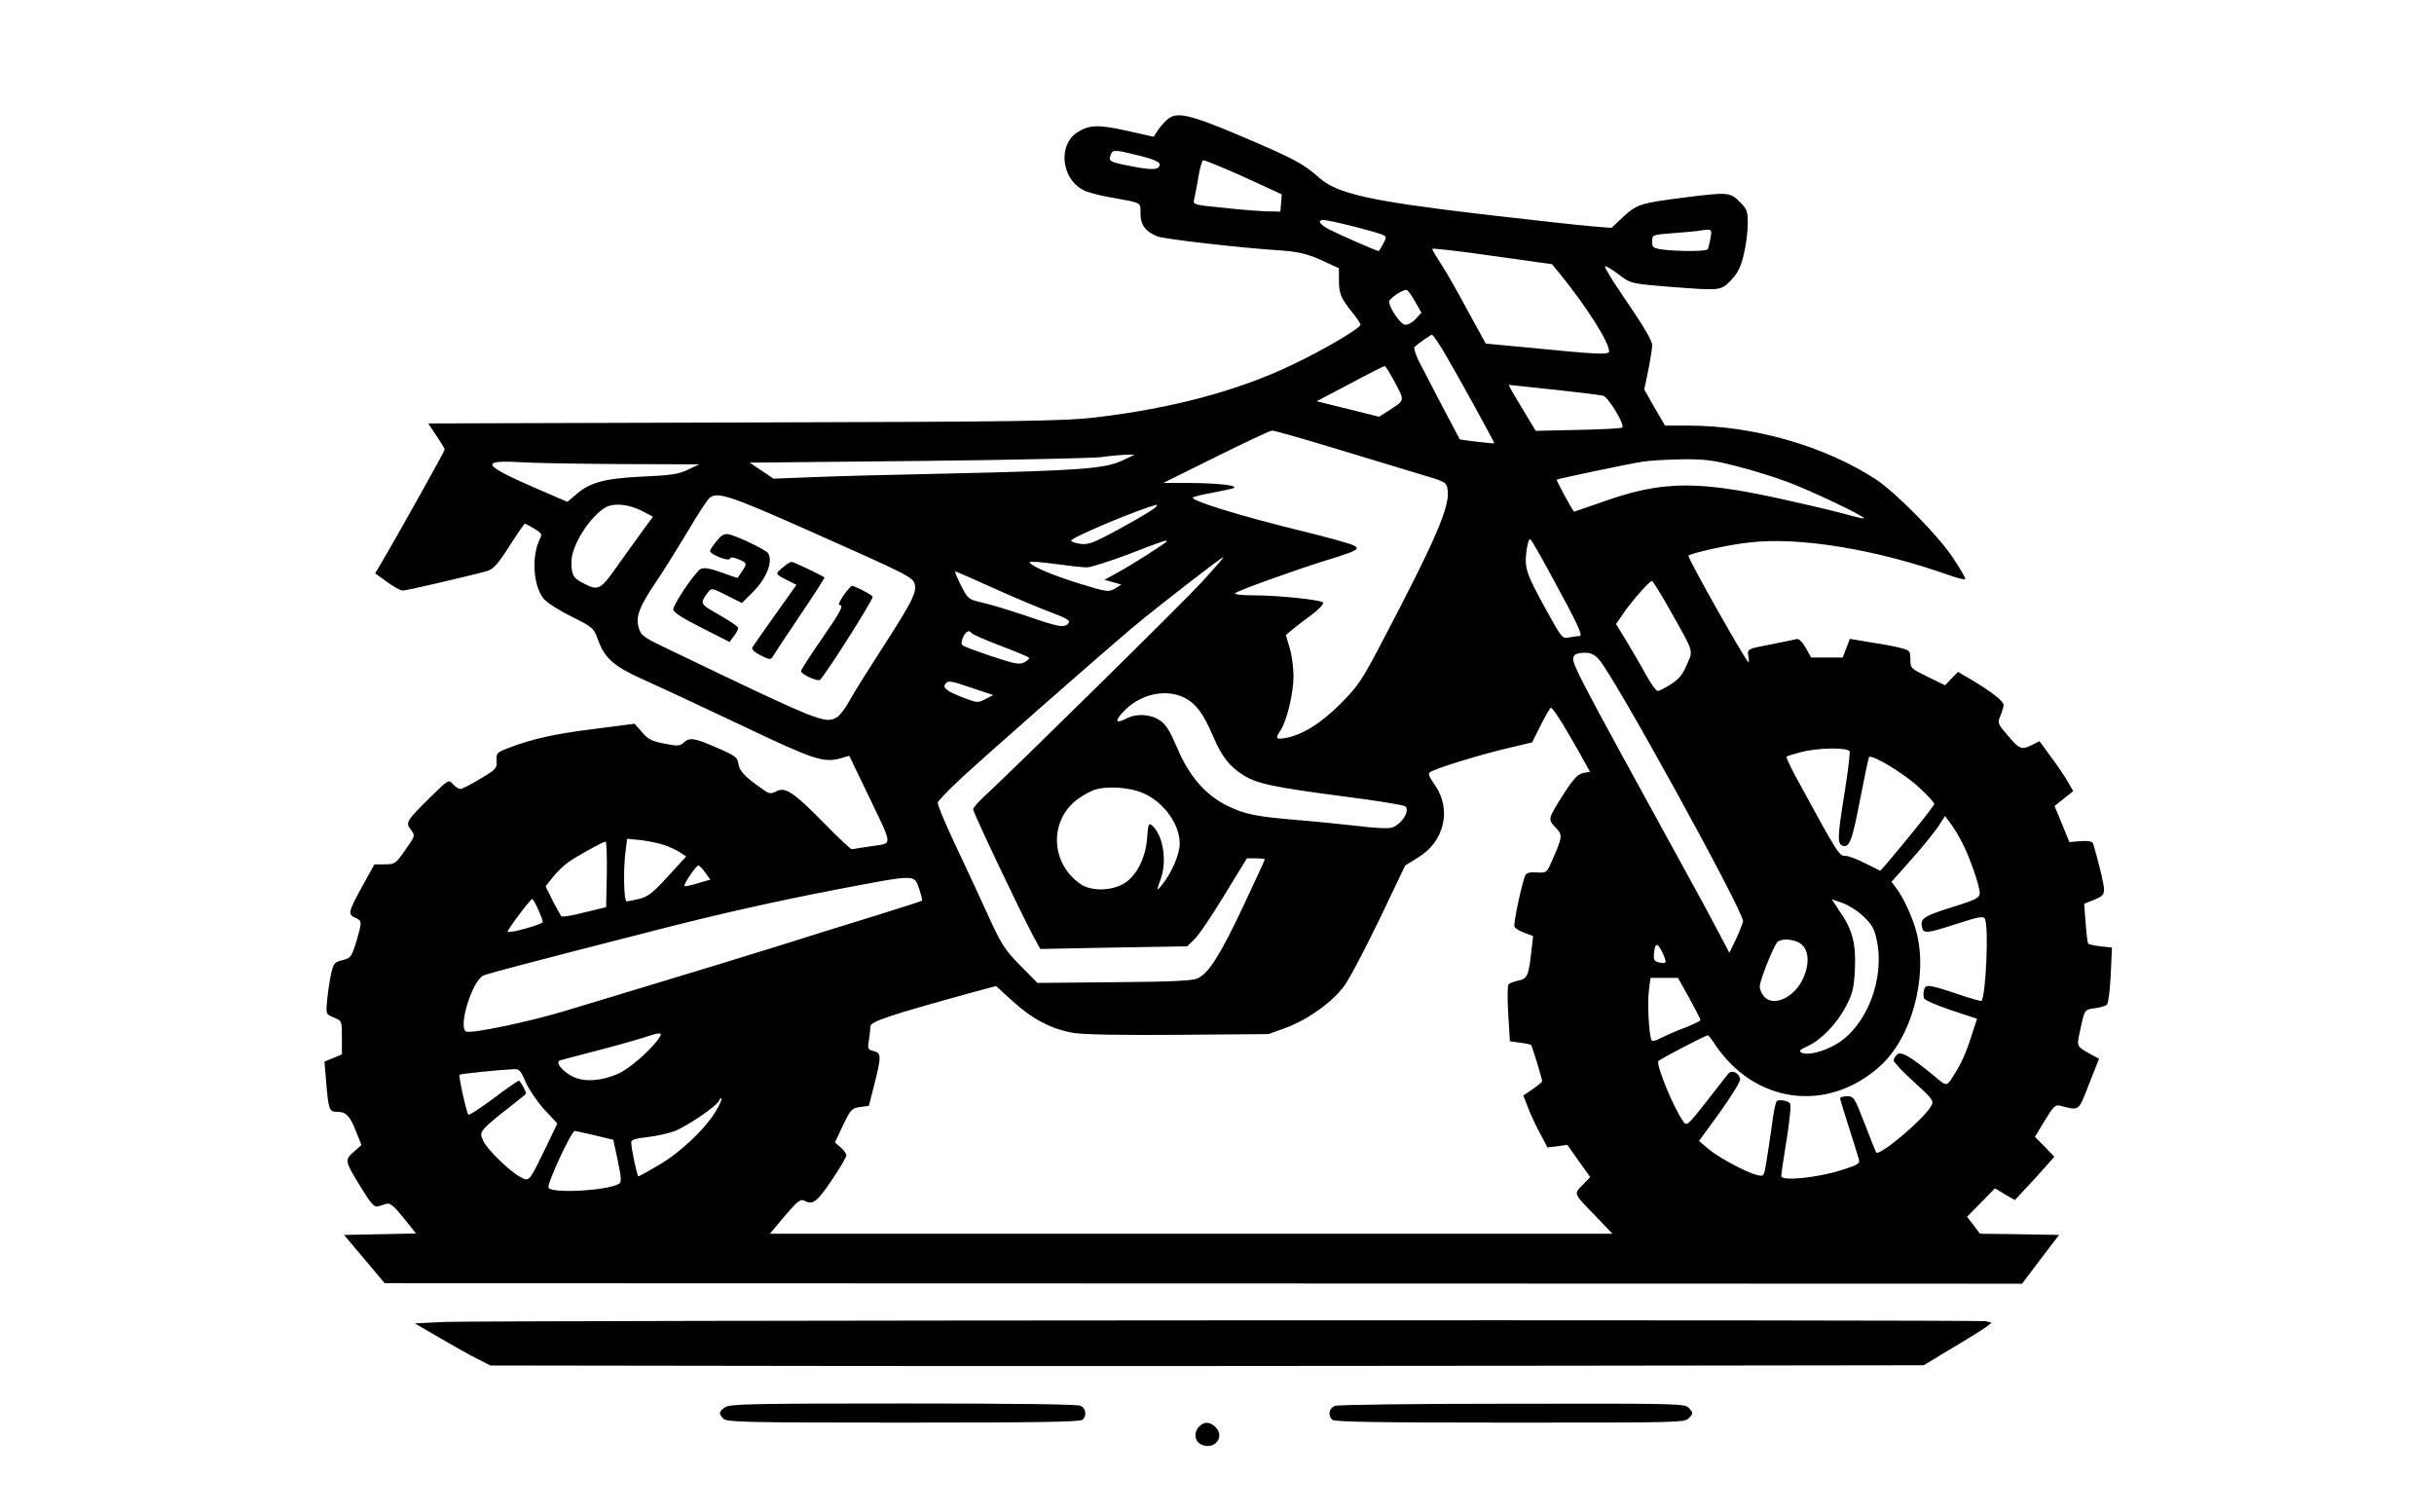
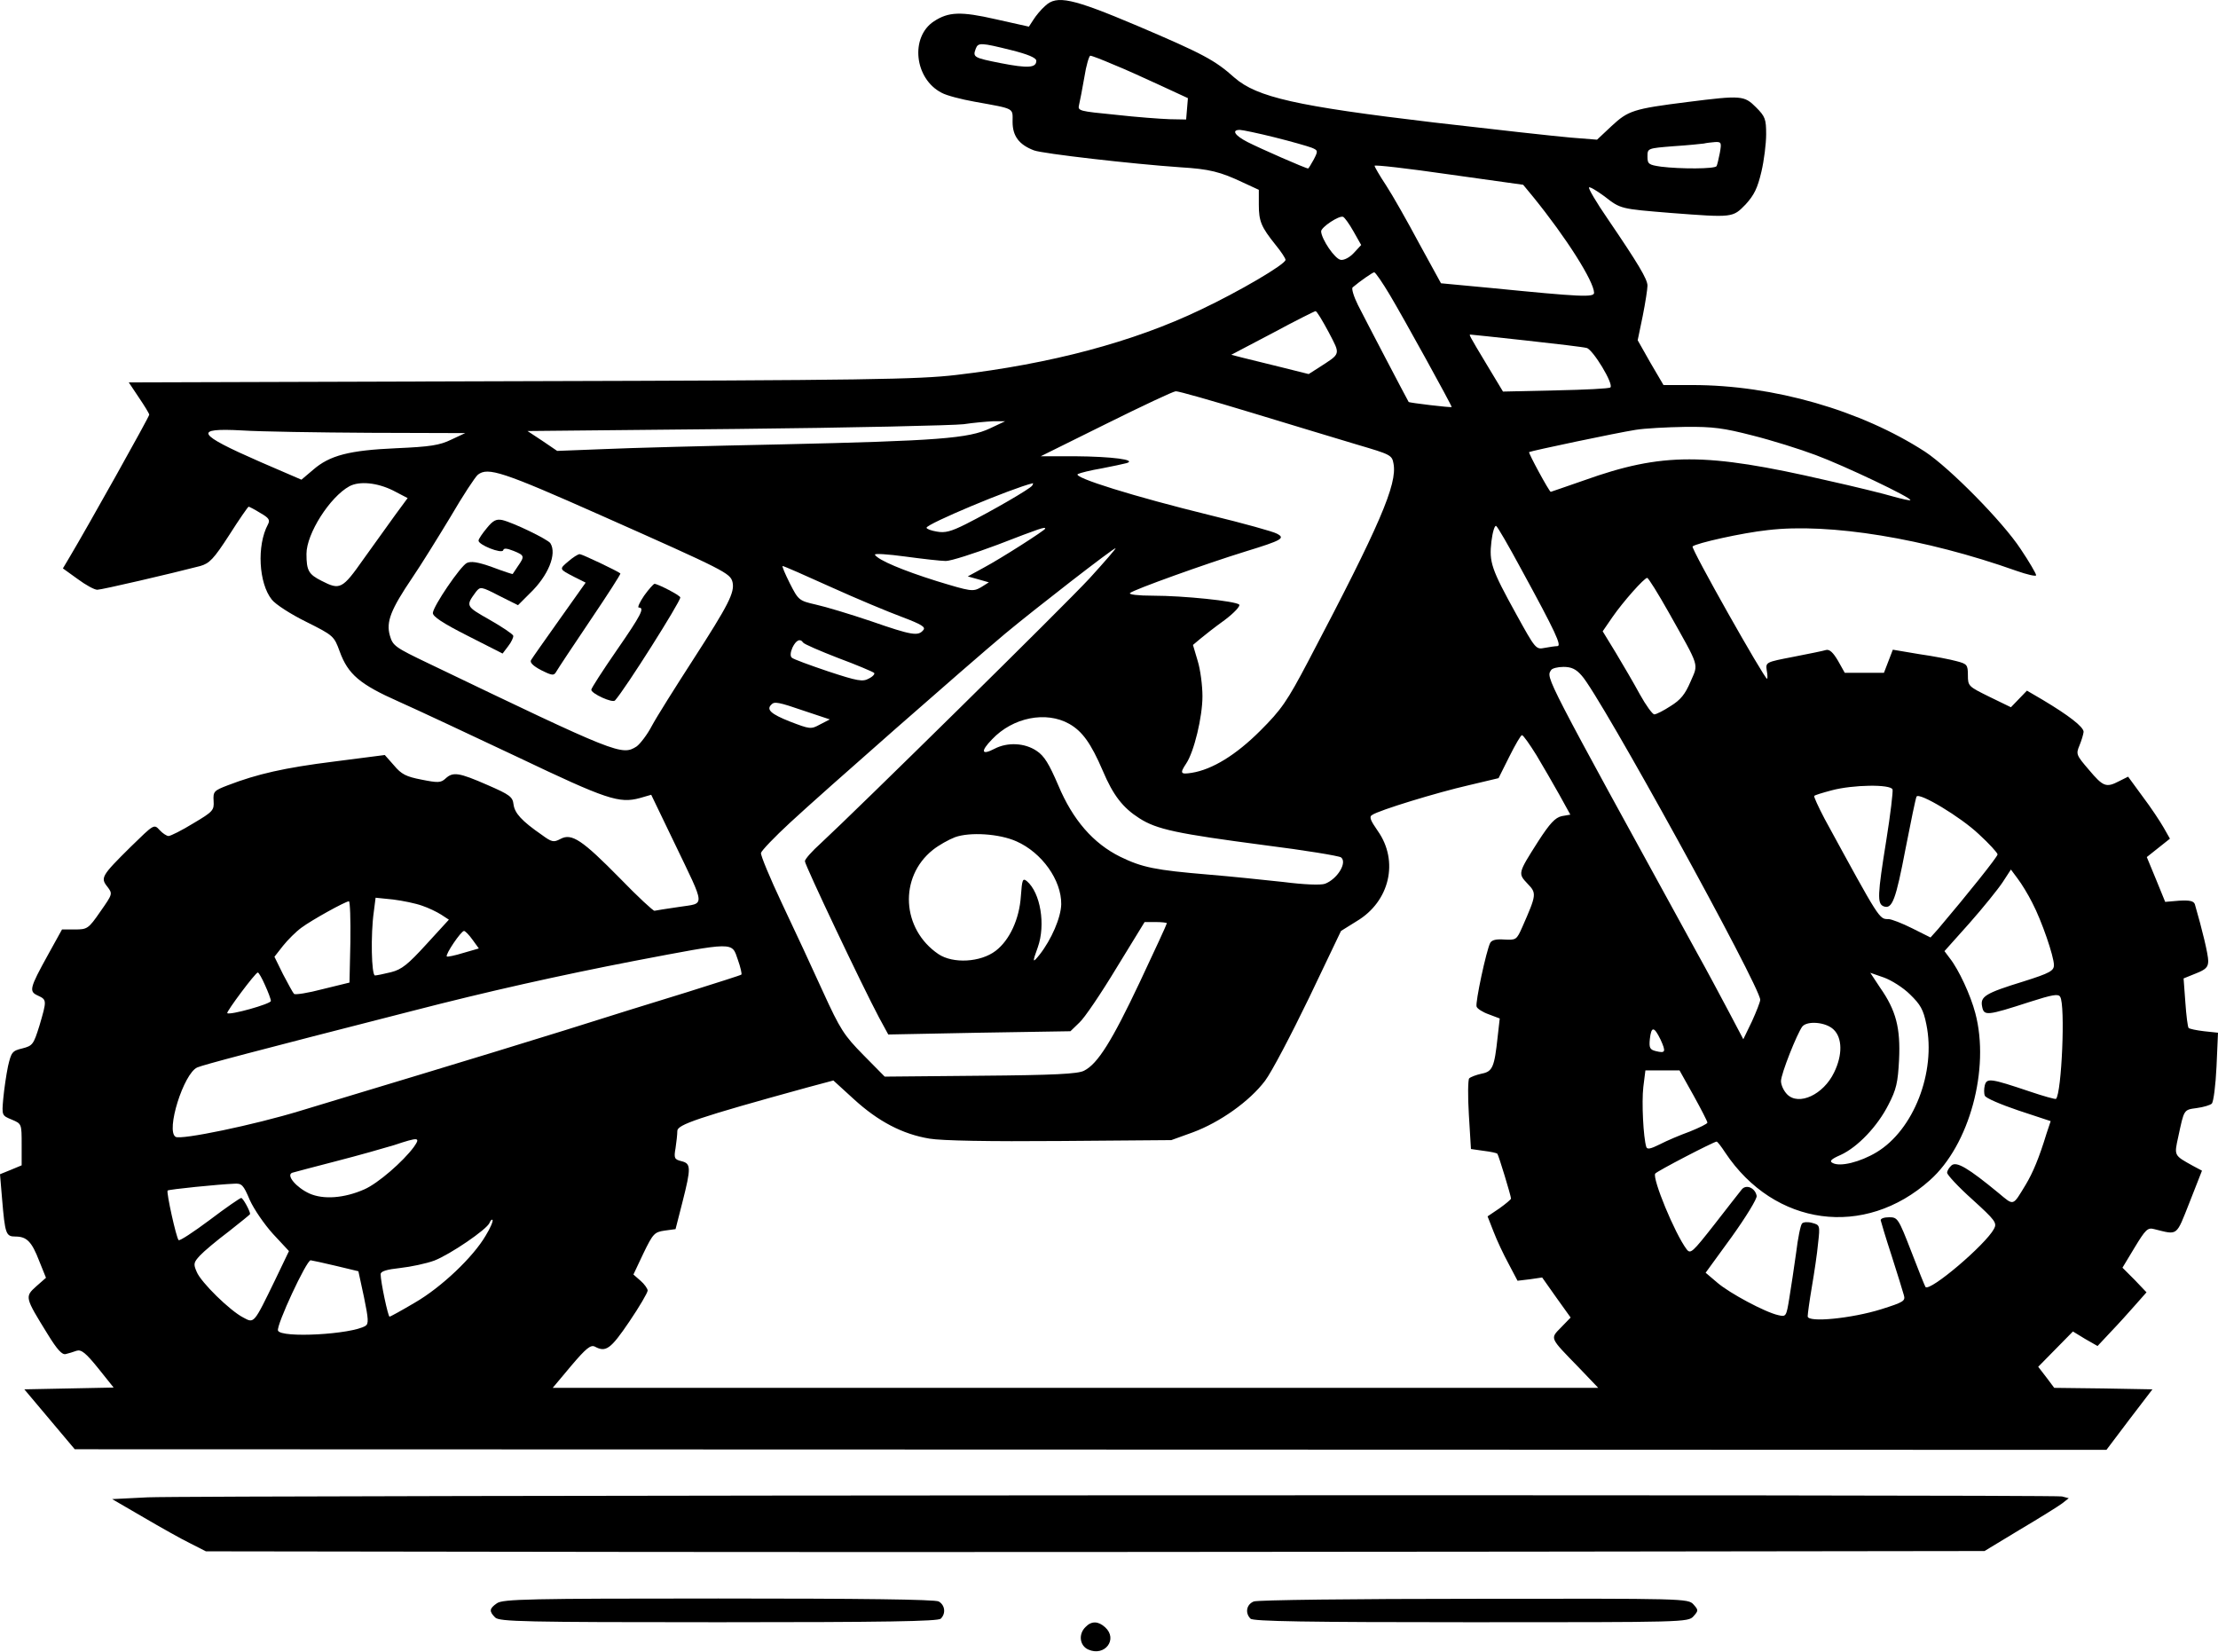
- <svg xmlns="http://www.w3.org/2000/svg" version="1.0" width="1018pt" height="632pt" viewBox="0 0 1018 632" preserveAspectRatio="xMidYMid meet">
+ <svg xmlns="http://www.w3.org/2000/svg" viewBox="135.7 48.22 747.6 556.57" width="747.6" height="556.57" version="1.0" preserveAspectRatio="xMidYMid meet">
  <g transform="translate(0,632) scale(0.1,-0.1)" fill="#000000" stroke="none">
    <path d="M4880 5818 c-14 -12 -32 -34 -40 -47 l-15 -23 -112 25 c-118 27 -159 25 -208 -7 -81 -53 -66 -194 26 -241 16 -9 66 -22 111 -30 138 -25 128 -20 128 -68 0 -48 22 -77 72 -96 28 -11 333 -46 493 -57 99 -6 135 -15 213 -52 l52 -24 0 -50 c0 -56 8 -75 56 -135 19 -23 34 -46 34 -51 0 -15 -157 -107 -286 -168 -227 -109 -507 -183 -824 -220 -128 -15 -303 -18 -1467 -21 l-1322 -4 34 -51 c19 -28 35 -54 35 -58 0 -7 -207 -377 -269 -481 l-22 -37 50 -36 c27 -20 56 -36 66 -36 15 0 251 55 347 80 31 9 45 23 98 105 33 52 63 95 65 95 2 0 20 -9 39 -21 30 -17 34 -24 26 -39 -38 -71 -31 -198 13 -253 12 -16 65 -50 116 -75 92 -46 94 -48 113 -100 28 -77 68 -111 199 -169 63 -28 244 -113 403 -188 298 -142 340 -156 410 -137 l38 11 78 -162 c107 -223 105 -202 16 -216 -42 -6 -79 -12 -83 -13 -4 -1 -57 48 -116 109 -127 129 -163 154 -201 133 -23 -12 -29 -11 -63 14 -68 47 -91 73 -95 102 -3 26 -12 33 -88 66 -96 42 -116 45 -141 22 -16 -15 -26 -15 -81 -4 -52 10 -68 18 -93 48 l-31 35 -171 -22 c-168 -21 -259 -42 -358 -80 -47 -18 -50 -21 -48 -53 2 -31 -2 -36 -68 -75 -39 -24 -77 -43 -84 -43 -6 0 -20 9 -30 20 -19 21 -19 20 -98 -57 -98 -97 -102 -104 -78 -134 18 -24 18 -24 -24 -84 -40 -58 -44 -60 -86 -60 l-43 0 -47 -85 c-63 -114 -65 -124 -34 -138 30 -14 30 -16 5 -101 -20 -64 -23 -68 -58 -77 -34 -8 -37 -13 -48 -60 -6 -29 -13 -77 -16 -109 -5 -57 -5 -57 29 -71 33 -14 33 -14 33 -84 l0 -70 -36 -15 -37 -15 7 -83 c10 -119 13 -127 45 -127 38 0 55 -17 80 -82 l23 -57 -33 -29 c-39 -35 -38 -37 38 -160 33 -54 50 -72 62 -68 9 2 25 7 36 11 16 5 31 -7 73 -59 l52 -65 -150 -3 -151 -3 85 -101 85 -101 3424 -1 3424 -1 77 102 78 102 -166 3 -165 2 -27 36 -27 35 58 59 59 60 41 -25 42 -24 44 47 c25 26 62 67 83 91 l38 43 -40 42 -41 41 41 68 c37 61 44 68 66 62 81 -20 73 -26 119 90 l42 107 -30 16 c-65 36 -64 34 -50 98 20 93 18 91 62 97 23 3 46 10 51 15 6 6 13 62 16 125 l5 114 -47 5 c-26 3 -49 8 -52 11 -3 3 -8 42 -11 86 l-6 81 42 17 c33 13 41 21 41 42 0 22 -20 105 -45 191 -4 11 -17 14 -53 12 l-47 -4 -31 76 -31 75 39 31 39 31 -21 37 c-12 21 -43 68 -71 105 l-49 67 -30 -15 c-44 -23 -54 -19 -102 38 -43 50 -44 53 -32 82 7 17 13 37 14 46 0 17 -51 56 -138 108 l-53 31 -27 -28 -27 -28 -72 35 c-71 35 -73 36 -73 73 0 35 -3 38 -37 47 -21 6 -78 17 -127 24 l-89 15 -15 -39 -15 -39 -66 0 -66 0 -23 41 c-16 27 -28 39 -40 36 -9 -3 -59 -13 -110 -23 -93 -18 -94 -18 -90 -46 3 -15 3 -28 1 -28 -9 0 -257 439 -251 446 12 11 168 46 253 55 208 25 531 -28 838 -137 37 -13 67 -20 67 -15 0 5 -23 45 -52 88 -61 93 -239 273 -322 328 -216 140 -511 225 -785 225 l-97 0 -44 75 -43 76 17 82 c9 45 16 91 16 102 0 22 -32 75 -134 225 -38 55 -66 103 -63 106 3 3 26 -11 52 -30 55 -43 54 -42 224 -56 210 -16 208 -16 252 29 29 32 40 55 53 110 9 38 16 95 16 126 0 51 -3 60 -34 91 -40 40 -49 41 -231 18 -183 -23 -200 -29 -256 -81 l-49 -46 -88 7 c-48 4 -256 27 -462 51 -464 55 -596 85 -672 151 -66 59 -105 80 -328 175 -220 93 -271 104 -310 67z m-115 -149 c56 -14 85 -26 85 -36 0 -24 -28 -26 -120 -8 -91 18 -95 20 -84 49 8 21 18 20 119 -5z m343 -48 c38 -15 110 -48 160 -71 l93 -43 -3 -36 -3 -36 -55 1 c-30 1 -113 7 -183 15 -122 12 -128 13 -123 33 3 12 11 54 18 94 6 39 16 72 20 72 5 0 39 -13 76 -29z m545 -246 c56 -14 112 -30 125 -35 22 -9 22 -11 7 -40 -9 -16 -17 -30 -19 -30 -8 0 -161 67 -204 89 -43 22 -55 41 -26 41 8 0 61 -11 117 -25z m1501 -52 c-4 -21 -9 -41 -11 -45 -5 -10 -123 -10 -187 -2 -42 6 -46 9 -46 34 0 28 0 28 88 35 48 3 94 8 102 9 8 2 25 4 38 5 21 1 22 -2 16 -36z m-630 -148 c113 -139 205 -285 206 -324 0 -16 -44 -14 -346 16 l-170 16 -74 135 c-40 75 -90 163 -111 195 -22 33 -39 63 -39 66 0 4 113 -9 251 -29 l250 -35 33 -40z m-605 -117 l26 -46 -25 -27 c-14 -15 -33 -25 -44 -23 -20 3 -65 70 -66 96 0 14 60 54 74 49 5 -2 21 -24 35 -49z m123 -215 c46 -77 208 -371 208 -377 0 -3 -143 14 -145 17 -5 8 -150 285 -171 327 -14 28 -22 55 -18 59 26 22 68 51 73 51 4 0 28 -35 53 -77z m-207 -124 c41 -79 43 -71 -34 -121 l-33 -21 -92 23 c-50 12 -109 27 -130 32 l-39 10 139 73 c76 41 142 74 145 74 4 1 23 -31 44 -70z m667 -29 c101 -11 192 -22 203 -25 21 -5 92 -122 80 -133 -3 -4 -87 -8 -184 -10 l-178 -4 -53 88 c-65 108 -62 104 -56 104 3 0 88 -9 188 -20z m-927 -243 c132 -40 293 -89 357 -108 112 -33 117 -35 122 -64 13 -69 -45 -205 -287 -665 -72 -137 -91 -164 -162 -235 -82 -82 -162 -131 -231 -142 -38 -6 -41 -2 -19 31 27 40 55 158 55 227 0 36 -7 90 -16 119 l-16 54 25 21 c13 11 50 40 82 63 32 24 53 47 49 52 -13 12 -189 30 -290 30 -51 0 -84 4 -78 9 11 11 256 99 389 140 124 38 135 45 106 60 -12 7 -113 35 -224 62 -257 63 -466 128 -447 139 8 4 44 13 80 19 36 7 74 15 85 18 34 11 -49 22 -175 23 l-115 0 220 109 c121 60 227 110 235 110 8 1 123 -32 255 -72z m-881 -53 c-72 -34 -175 -42 -704 -54 -245 -5 -515 -12 -600 -16 l-155 -6 -50 34 -50 33 705 7 c388 4 732 12 765 16 33 5 78 9 100 10 l40 0 -51 -24z m2570 -24 c64 -16 160 -46 213 -66 97 -36 326 -145 319 -152 -2 -2 -28 4 -57 12 -30 9 -131 34 -226 55 -407 94 -553 94 -816 0 -61 -21 -112 -39 -113 -39 -5 0 -76 131 -73 134 6 4 295 65 359 75 30 5 105 9 167 10 94 1 130 -4 227 -29z m-4659 9 l320 -1 -47 -22 c-39 -19 -71 -24 -186 -29 -158 -7 -224 -24 -280 -73 l-39 -33 -139 60 c-215 94 -227 115 -61 106 61 -4 256 -7 432 -8z m777 -278 c421 -187 436 -195 444 -225 8 -35 -13 -76 -133 -262 -60 -93 -123 -193 -139 -223 -15 -29 -39 -60 -51 -69 -50 -32 -63 -27 -700 279 -115 55 -122 60 -132 95 -13 46 3 87 76 195 28 41 85 133 128 204 42 72 84 136 93 143 34 26 83 10 414 -137z m-701 84 l50 -26 -42 -57 c-22 -31 -71 -99 -107 -149 -71 -101 -79 -105 -141 -73 -44 22 -51 35 -51 91 0 68 79 192 145 228 34 18 93 12 146 -14z m2155 16 c-7 -11 -135 -85 -224 -130 -50 -25 -70 -30 -97 -25 -19 3 -35 9 -35 13 0 13 287 133 358 150 2 1 1 -3 -2 -8z m1647 -279 c118 -216 139 -262 123 -262 -7 0 -27 -3 -43 -6 -29 -6 -31 -3 -95 113 -85 154 -92 176 -84 246 4 32 11 55 16 52 5 -3 42 -67 83 -143z m-1603 134 c0 -5 -148 -100 -208 -132 l-53 -29 36 -10 35 -10 -27 -17 c-27 -15 -33 -14 -148 21 -115 36 -198 71 -209 89 -3 5 43 2 102 -6 59 -8 121 -15 137 -15 17 0 95 25 175 55 145 56 160 61 160 54z m149 -168 c-86 -93 -785 -781 -906 -893 -29 -26 -53 -53 -53 -60 0 -13 194 -422 250 -527 l31 -57 307 6 307 5 30 29 c17 15 73 98 125 184 l95 155 38 0 c20 0 37 -2 37 -4 0 -3 -41 -92 -91 -198 -94 -199 -142 -276 -188 -299 -20 -11 -103 -15 -349 -17 l-323 -3 -72 73 c-65 66 -78 86 -136 213 -35 77 -97 211 -138 297 -41 87 -73 164 -71 171 2 8 46 54 98 102 111 103 595 528 725 637 101 84 364 288 372 288 3 0 -37 -46 -88 -102z m-871 -29 c86 -39 194 -84 240 -101 66 -25 80 -34 71 -44 -17 -21 -38 -18 -176 30 -71 24 -154 49 -186 56 -57 13 -59 15 -88 72 -16 32 -27 58 -24 58 4 0 77 -32 163 -71z m2824 -86 c106 -189 100 -170 73 -233 -18 -42 -33 -61 -67 -82 -23 -15 -48 -28 -55 -28 -6 0 -28 30 -49 68 -20 37 -57 100 -81 140 l-44 72 33 48 c36 52 107 132 117 132 4 0 37 -53 73 -117z m-2918 -101 c3 -5 56 -28 118 -52 62 -23 116 -46 121 -50 4 -3 -3 -12 -17 -19 -21 -12 -38 -9 -138 24 -62 21 -117 41 -122 46 -6 5 -5 18 2 34 12 25 26 32 36 17z m2624 -111 c61 -65 602 -1049 602 -1093 0 -7 -13 -40 -28 -73 l-29 -60 -49 93 c-27 51 -75 141 -108 200 -518 944 -508 924 -491 951 3 6 22 11 42 11 26 0 42 -7 61 -29z m-2618 -120 l84 -28 -33 -17 c-31 -17 -34 -16 -102 10 -63 25 -80 40 -62 57 10 11 23 9 113 -22z m891 -43 c44 -25 73 -65 113 -158 35 -83 68 -125 123 -160 59 -38 127 -52 423 -91 135 -17 250 -36 257 -41 22 -17 -12 -73 -54 -89 -14 -5 -70 -3 -140 6 -65 7 -179 19 -253 25 -179 15 -223 24 -297 60 -91 45 -160 124 -209 241 -31 72 -47 99 -73 116 -40 27 -98 30 -142 7 -44 -23 -48 -9 -8 32 70 74 182 96 260 52z m1575 -106 c22 -37 57 -97 77 -133 l37 -67 -29 -5 c-22 -5 -40 -24 -80 -86 -68 -107 -68 -107 -35 -142 31 -32 30 -37 -18 -146 -19 -43 -21 -44 -60 -42 -27 2 -42 -1 -48 -11 -13 -25 -51 -202 -46 -215 2 -7 21 -19 41 -26 l37 -14 -7 -62 c-11 -102 -17 -117 -54 -124 -18 -4 -37 -11 -42 -16 -4 -4 -5 -60 -1 -123 l7 -115 42 -6 c24 -3 44 -7 47 -10 4 -4 46 -142 46 -151 0 -3 -18 -18 -39 -33 l-40 -27 20 -51 c11 -29 34 -78 51 -109 l30 -57 42 5 41 6 48 -68 48 -67 -32 -33 c-38 -39 -40 -33 60 -136 l65 -68 -1762 0 -1762 0 62 74 c50 59 66 72 80 65 37 -20 53 -9 116 84 34 50 62 98 62 105 0 6 -11 22 -24 33 l-24 21 34 72 c32 66 37 71 71 76 l37 5 23 90 c30 118 29 131 -3 139 -24 6 -26 10 -20 44 3 20 6 46 6 58 0 21 69 45 440 147 l86 23 69 -63 c82 -75 164 -118 255 -133 41 -7 201 -10 440 -8 l375 3 72 26 c92 34 192 105 244 174 22 29 88 155 148 279 l108 226 53 33 c111 66 143 202 71 304 -25 36 -30 48 -19 54 23 16 220 76 325 100 l101 24 36 72 c20 40 39 73 43 73 5 -1 26 -31 49 -68z m1200 -115 c2 -7 -7 -84 -21 -171 -30 -186 -31 -214 -9 -223 29 -11 41 22 74 195 18 92 34 170 37 175 9 15 149 -69 210 -127 35 -32 63 -63 63 -68 0 -8 -100 -133 -200 -251 l-26 -29 -62 31 c-34 17 -70 31 -80 31 -31 0 -28 -5 -215 338 -21 40 -37 75 -35 77 2 3 29 11 59 19 71 19 198 21 205 3z m-2953 -175 c86 -38 152 -131 151 -212 -1 -45 -33 -119 -73 -170 -24 -30 -25 -27 -6 25 27 76 9 184 -37 223 -14 11 -16 5 -20 -50 -5 -78 -38 -149 -85 -185 -51 -39 -144 -44 -193 -11 -124 84 -134 259 -19 351 20 16 54 35 75 43 50 18 149 12 207 -14z m3424 -207 c32 -61 73 -181 73 -210 0 -19 -13 -27 -102 -55 -130 -40 -147 -51 -140 -85 6 -32 16 -31 161 16 75 24 96 28 102 17 18 -27 5 -325 -14 -344 -2 -2 -42 9 -89 25 -131 44 -144 46 -151 21 -3 -12 -3 -28 0 -35 2 -8 54 -30 113 -50 l109 -36 -14 -42 c-25 -82 -46 -132 -70 -172 -45 -74 -39 -72 -92 -28 -102 84 -141 107 -158 93 -8 -7 -15 -18 -15 -25 0 -7 38 -48 85 -90 77 -70 84 -79 73 -99 -28 -53 -216 -213 -231 -196 -2 3 -24 57 -48 120 -43 111 -46 115 -74 115 -17 0 -29 -4 -29 -10 1 -5 17 -59 37 -120 19 -60 38 -120 41 -132 6 -20 0 -24 -76 -48 -99 -31 -248 -46 -248 -24 0 8 6 52 14 99 8 47 18 113 21 147 7 61 6 62 -20 69 -14 4 -30 3 -34 -2 -5 -5 -14 -49 -20 -99 -7 -49 -17 -118 -23 -153 -10 -62 -11 -63 -37 -57 -45 10 -164 74 -205 109 l-40 34 88 121 c48 67 86 129 84 138 -5 27 -35 40 -50 22 -7 -9 -49 -62 -93 -119 -73 -93 -80 -100 -93 -83 -40 53 -116 238 -106 255 5 8 198 108 207 108 3 0 16 -17 29 -37 166 -249 470 -290 690 -93 133 118 203 375 153 563 -16 61 -56 147 -86 185 l-18 24 84 94 c46 52 96 114 112 138 l28 43 23 -31 c13 -17 35 -53 49 -81z m-5427 -10 c21 -7 50 -21 64 -30 l26 -17 -76 -83 c-62 -68 -83 -85 -119 -94 -24 -6 -49 -11 -54 -11 -12 0 -15 138 -4 215 l6 47 59 -6 c32 -4 76 -13 98 -21z m-242 -122 l-3 -137 -90 -22 c-49 -13 -93 -20 -97 -16 -4 4 -20 34 -37 66 l-29 59 29 37 c16 20 44 48 62 61 35 26 147 88 160 89 4 0 6 -62 5 -137z m412 7 l21 -29 -52 -15 c-29 -9 -54 -14 -56 -12 -6 6 48 86 58 86 4 0 17 -13 29 -30z m894 -67 c9 -25 14 -48 12 -50 -1 -2 -84 -28 -182 -59 -98 -30 -285 -88 -414 -129 -129 -40 -350 -108 -490 -150 -140 -42 -320 -97 -400 -121 -157 -48 -403 -99 -421 -88 -34 20 27 214 73 234 21 9 187 53 723 190 255 66 497 120 750 169 342 65 328 65 349 4z m-1594 -85 c11 -24 20 -48 20 -54 0 -10 -139 -49 -147 -41 -4 4 95 137 103 137 3 0 14 -19 24 -42z m5545 -32 c35 -34 45 -51 55 -101 33 -161 -43 -356 -168 -431 -55 -33 -123 -50 -148 -36 -12 6 -5 13 27 27 57 26 124 96 161 169 27 52 32 75 36 152 5 107 -10 166 -64 243 l-33 50 46 -16 c25 -9 65 -34 88 -57z m-258 -118 c30 -28 31 -86 2 -145 -36 -75 -119 -113 -158 -74 -12 12 -21 32 -21 45 0 24 54 160 72 184 17 20 79 15 105 -10z m-583 -34 c19 -42 17 -47 -16 -39 -20 5 -23 11 -20 41 5 43 14 43 36 -2z m111 -188 c26 -47 47 -88 47 -92 0 -4 -27 -17 -59 -30 -33 -12 -78 -31 -101 -43 -32 -16 -43 -18 -46 -9 -10 32 -16 151 -10 202 l7 56 57 0 58 0 47 -84z m-4313 -174 c-36 -49 -121 -123 -167 -143 -68 -30 -138 -35 -185 -14 -44 20 -80 62 -58 70 7 2 74 20 148 39 74 19 162 44 195 54 84 28 90 27 67 -6z m-553 -179 c14 -31 49 -82 78 -114 l54 -58 -47 -98 c-72 -148 -70 -146 -107 -126 -45 23 -143 119 -157 154 -12 27 -10 32 11 55 13 14 57 51 97 81 39 31 72 57 72 59 0 10 -24 54 -30 54 -4 0 -52 -33 -106 -74 -55 -41 -102 -72 -105 -68 -8 8 -42 162 -37 167 3 4 173 21 223 23 27 2 32 -3 54 -55z m795 -120 c-42 -72 -149 -174 -239 -226 -44 -26 -82 -47 -85 -47 -5 0 -30 117 -30 143 0 10 20 16 66 21 36 4 88 15 115 25 54 21 177 105 186 127 3 8 8 13 10 10 3 -3 -7 -27 -23 -53z m-504 -102 l75 -18 19 -88 c15 -73 16 -89 5 -96 -47 -29 -285 -42 -295 -16 -6 18 96 237 110 237 6 -1 45 -9 86 -19z" />
    <path d="M2998 4058 c-15 -18 -28 -37 -28 -42 -2 -14 78 -46 83 -33 2 8 12 7 35 -2 37 -15 38 -18 15 -51 -9 -14 -17 -26 -18 -27 0 -1 -31 9 -68 23 -50 18 -73 21 -87 14 -22 -12 -112 -144 -114 -168 -1 -12 34 -35 117 -77 l118 -60 19 25 c11 14 18 30 17 35 -2 6 -38 30 -80 54 -81 46 -81 46 -45 95 14 17 17 17 77 -14 l64 -32 39 39 c63 60 93 134 70 170 -9 13 -124 69 -162 78 -20 4 -31 -1 -52 -27z" />
    <path d="M3273 3946 c-32 -27 -32 -26 20 -53 l38 -19 -88 -124 c-49 -69 -92 -130 -96 -137 -5 -8 7 -20 34 -34 38 -19 43 -19 51 -5 5 9 56 86 114 172 58 86 104 157 102 159 -9 8 -129 65 -137 65 -6 0 -23 -11 -38 -24z" />
    <path d="M3528 3830 c-15 -22 -23 -40 -18 -40 21 0 8 -25 -75 -145 -47 -68 -85 -127 -85 -132 0 -13 72 -46 80 -36 35 39 220 332 220 347 0 7 -76 46 -87 46 -4 -1 -20 -19 -35 -40z" />
    <path d="M1855 791 l-120 -6 105 -61 c58 -34 129 -74 158 -88 l53 -27 1462 -2 c804 -1 2153 0 2997 1 l1536 2 119 72 c66 39 130 79 142 88 l23 18 -23 6 c-28 7 -6288 4 -6452 -3z" />
    <path d="M3032 434 c-26 -18 -27 -27 -6 -48 14 -14 96 -16 753 -16 560 0 740 3 749 12 18 18 14 46 -7 58 -13 7 -264 10 -743 10 -639 0 -726 -2 -746 -16z" />
    <path d="M5583 440 c-25 -10 -30 -39 -11 -58 9 -9 188 -12 743 -12 719 0 732 0 750 20 17 19 17 21 0 40 -18 20 -30 20 -739 19 -405 0 -731 -4 -743 -9z" />
    <path d="M5016 354 c-25 -24 -20 -63 9 -76 56 -25 101 35 57 75 -23 21 -46 22 -66 1z" />
  </g>
</svg>
